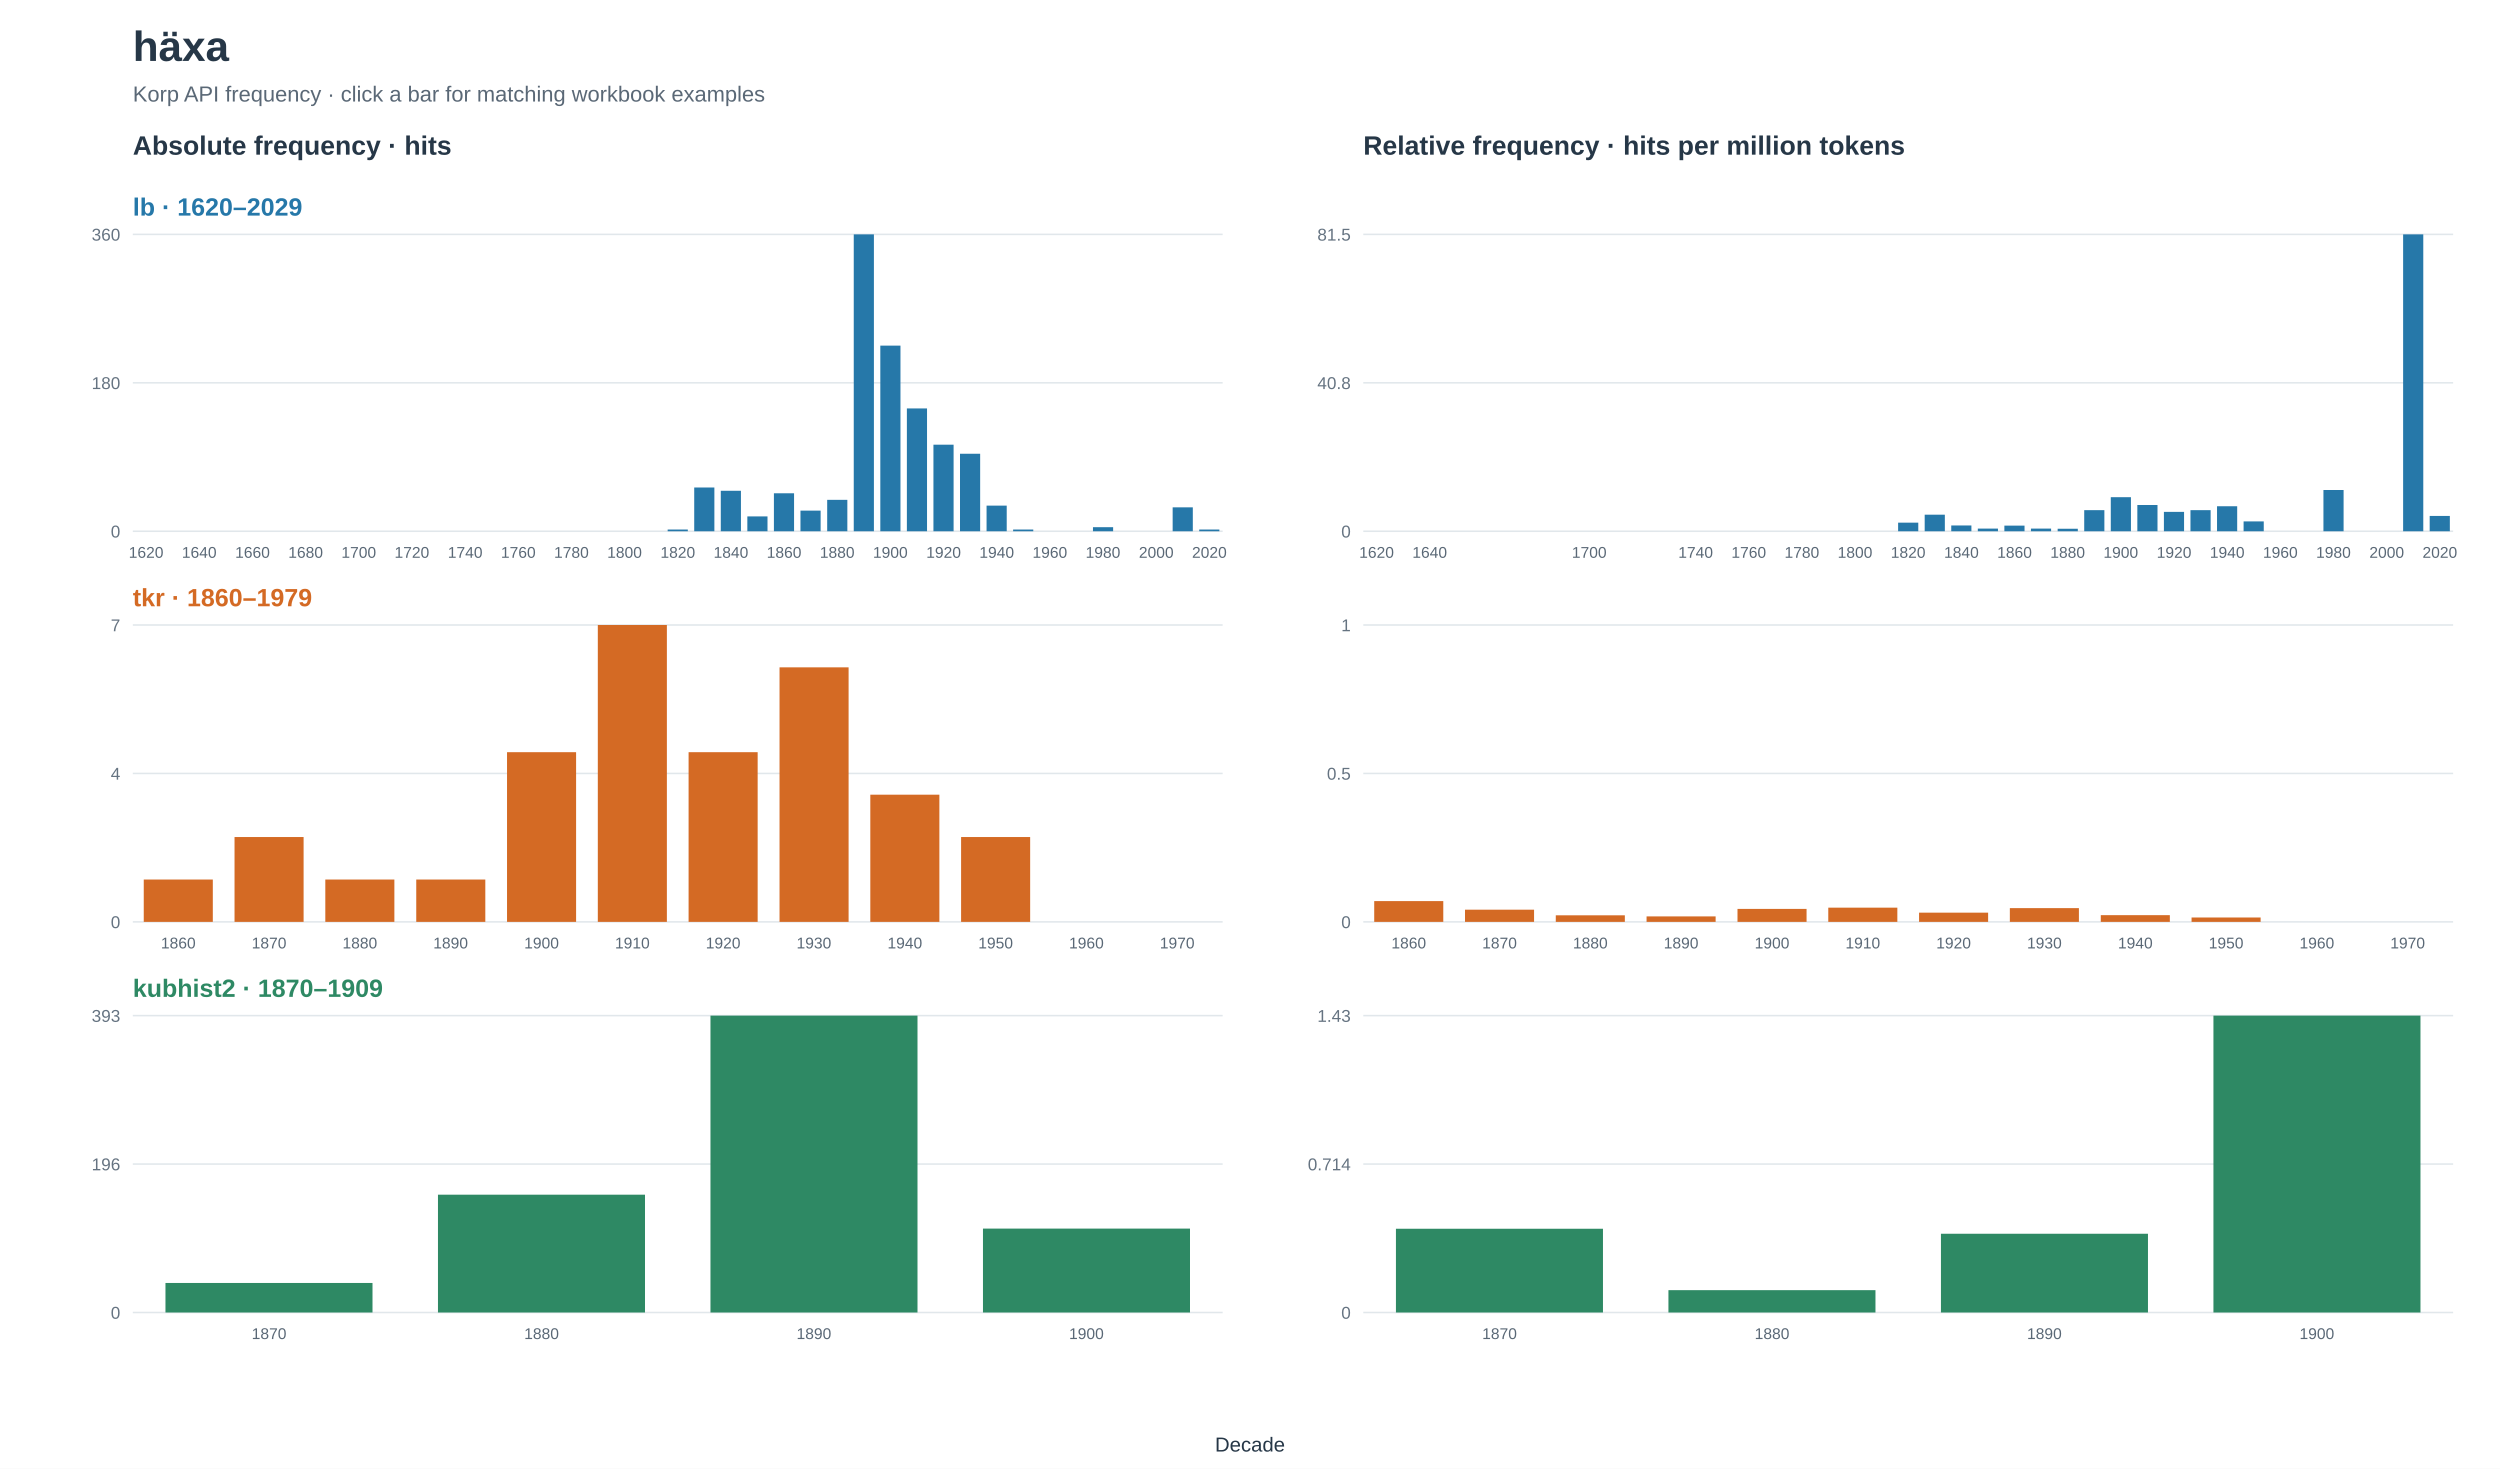
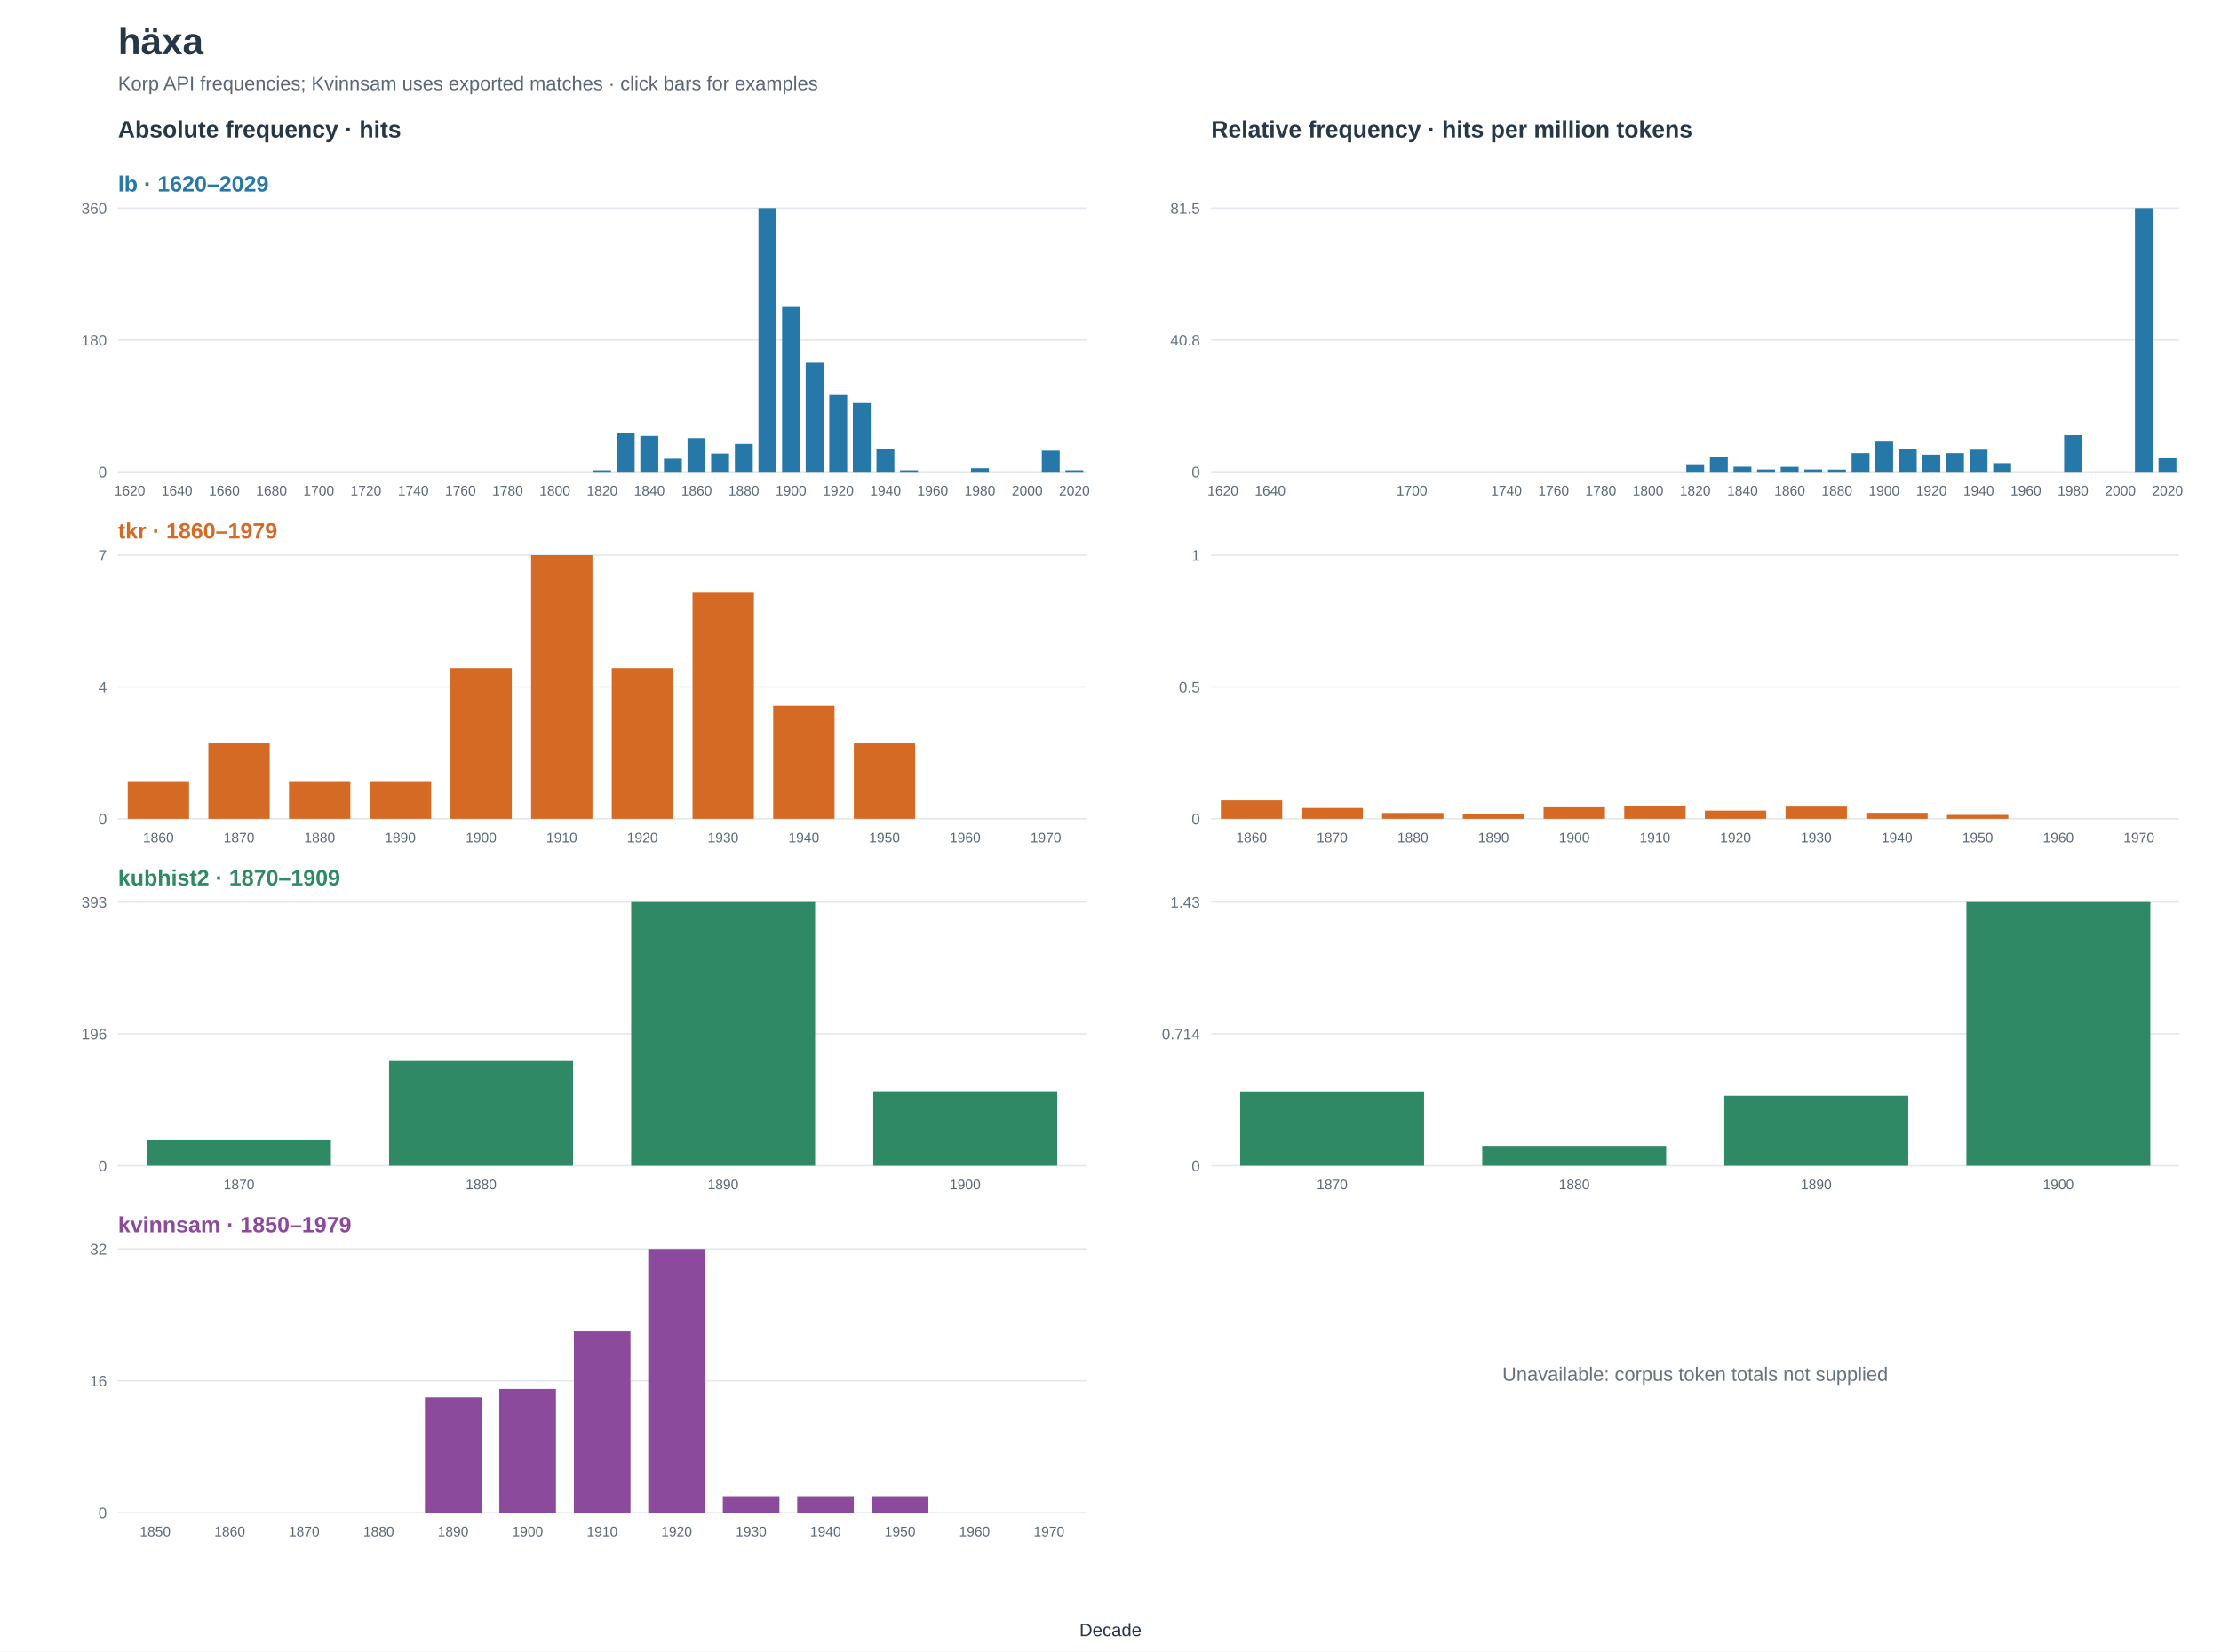
- <svg xmlns="http://www.w3.org/2000/svg" viewBox="0 0 1600 940" role="img" aria-label="häxa frequency by decade and resource">
+ <svg xmlns="http://www.w3.org/2000/svg" viewBox="0 0 1600 1190" role="img" aria-label="häxa frequency by decade and resource">
  <rect width="100%" height="100%" fill="white" />
  <style>text{font-family:Arial,Helvetica,sans-serif}</style>
  <text x="85.0" y="39.0" font-size="27" text-anchor="start" fill="#263747" font-weight="bold">häxa</text>
-   <text x="85.0" y="65.0" font-size="14" text-anchor="start" fill="#5a6876" font-weight="normal">Korp API frequency · click a bar for matching workbook examples</text>
+   <text x="85.0" y="65.0" font-size="14" text-anchor="start" fill="#5a6876" font-weight="normal">Korp API frequencies; Kvinnsam uses exported matches · click bars for examples</text>
  <text x="85.0" y="99.0" font-size="17" text-anchor="start" fill="#263747" font-weight="bold">Absolute frequency · hits</text>
  <text x="872.5" y="99.0" font-size="17" text-anchor="start" fill="#263747" font-weight="bold">Relative frequency · hits per million tokens</text>
  <text x="85.0" y="138.0" font-size="16" text-anchor="start" fill="#2678a9" font-weight="bold">lb · 1620–2029</text>
  <line x1="85.0" y1="340.0" x2="782.5" y2="340.0" stroke="#e1e7eb" />
  <text x="77.0" y="344.0" font-size="11" text-anchor="end" fill="#657381" font-weight="normal">0</text>
  <line x1="85.0" y1="245.0" x2="782.5" y2="245.0" stroke="#e1e7eb" />
  <text x="77.0" y="249.0" font-size="11" text-anchor="end" fill="#657381" font-weight="normal">180</text>
  <line x1="85.0" y1="150.0" x2="782.5" y2="150.0" stroke="#e1e7eb" />
  <text x="77.0" y="154.0" font-size="11" text-anchor="end" fill="#657381" font-weight="normal">360</text>
  <text x="93.5" y="357.0" font-size="10" text-anchor="middle" fill="#5a6876" font-weight="normal">1620</text>
  <text x="127.5" y="357.0" font-size="10" text-anchor="middle" fill="#5a6876" font-weight="normal">1640</text>
  <text x="161.6" y="357.0" font-size="10" text-anchor="middle" fill="#5a6876" font-weight="normal">1660</text>
  <text x="195.6" y="357.0" font-size="10" text-anchor="middle" fill="#5a6876" font-weight="normal">1680</text>
  <text x="229.6" y="357.0" font-size="10" text-anchor="middle" fill="#5a6876" font-weight="normal">1700</text>
  <text x="263.6" y="357.0" font-size="10" text-anchor="middle" fill="#5a6876" font-weight="normal">1720</text>
  <text x="297.7" y="357.0" font-size="10" text-anchor="middle" fill="#5a6876" font-weight="normal">1740</text>
  <text x="331.7" y="357.0" font-size="10" text-anchor="middle" fill="#5a6876" font-weight="normal">1760</text>
  <text x="365.7" y="357.0" font-size="10" text-anchor="middle" fill="#5a6876" font-weight="normal">1780</text>
  <text x="399.7" y="357.0" font-size="10" text-anchor="middle" fill="#5a6876" font-weight="normal">1800</text>
  <a href="../examples.html?word=h%C3%A4xa&amp;resource=lb&amp;decade=1820" target="_blank" rel="noopener noreferrer">
    <rect x="427.3" y="338.9" width="12.9" height="1.1" fill="#2678a9" style="cursor:pointer" />
  </a>
  <text x="433.8" y="357.0" font-size="10" text-anchor="middle" fill="#5a6876" font-weight="normal">1820</text>
  <a href="../examples.html?word=h%C3%A4xa&amp;resource=lb&amp;decade=1830" target="_blank" rel="noopener noreferrer">
    <rect x="444.3" y="312.0" width="12.9" height="28.0" fill="#2678a9" style="cursor:pointer" />
  </a>
  <a href="../examples.html?word=h%C3%A4xa&amp;resource=lb&amp;decade=1840" target="_blank" rel="noopener noreferrer">
    <rect x="461.3" y="314.1" width="12.9" height="25.9" fill="#2678a9" style="cursor:pointer" />
  </a>
  <text x="467.8" y="357.0" font-size="10" text-anchor="middle" fill="#5a6876" font-weight="normal">1840</text>
  <a href="../examples.html?word=h%C3%A4xa&amp;resource=lb&amp;decade=1850" target="_blank" rel="noopener noreferrer">
    <rect x="478.3" y="330.5" width="12.9" height="9.5" fill="#2678a9" style="cursor:pointer" />
  </a>
  <a href="../examples.html?word=h%C3%A4xa&amp;resource=lb&amp;decade=1860" target="_blank" rel="noopener noreferrer">
    <rect x="495.3" y="315.7" width="12.9" height="24.3" fill="#2678a9" style="cursor:pointer" />
  </a>
  <text x="501.8" y="357.0" font-size="10" text-anchor="middle" fill="#5a6876" font-weight="normal">1860</text>
  <a href="../examples.html?word=h%C3%A4xa&amp;resource=lb&amp;decade=1870" target="_blank" rel="noopener noreferrer">
    <rect x="512.3" y="326.8" width="12.9" height="13.2" fill="#2678a9" style="cursor:pointer" />
  </a>
  <a href="../examples.html?word=h%C3%A4xa&amp;resource=lb&amp;decade=1880" target="_blank" rel="noopener noreferrer">
    <rect x="529.4" y="319.9" width="12.9" height="20.1" fill="#2678a9" style="cursor:pointer" />
  </a>
  <text x="535.8" y="357.0" font-size="10" text-anchor="middle" fill="#5a6876" font-weight="normal">1880</text>
  <a href="../examples.html?word=h%C3%A4xa&amp;resource=lb&amp;decade=1890" target="_blank" rel="noopener noreferrer">
    <rect x="546.4" y="150.0" width="12.9" height="190.0" fill="#2678a9" style="cursor:pointer" />
  </a>
  <a href="../examples.html?word=h%C3%A4xa&amp;resource=lb&amp;decade=1900" target="_blank" rel="noopener noreferrer">
    <rect x="563.4" y="221.2" width="12.9" height="118.8" fill="#2678a9" style="cursor:pointer" />
  </a>
  <text x="569.8" y="357.0" font-size="10" text-anchor="middle" fill="#5a6876" font-weight="normal">1900</text>
  <a href="../examples.html?word=h%C3%A4xa&amp;resource=lb&amp;decade=1910" target="_blank" rel="noopener noreferrer">
    <rect x="580.4" y="261.4" width="12.9" height="78.6" fill="#2678a9" style="cursor:pointer" />
  </a>
  <a href="../examples.html?word=h%C3%A4xa&amp;resource=lb&amp;decade=1920" target="_blank" rel="noopener noreferrer">
    <rect x="597.4" y="284.6" width="12.9" height="55.4" fill="#2678a9" style="cursor:pointer" />
  </a>
  <text x="603.9" y="357.0" font-size="10" text-anchor="middle" fill="#5a6876" font-weight="normal">1920</text>
  <a href="../examples.html?word=h%C3%A4xa&amp;resource=lb&amp;decade=1930" target="_blank" rel="noopener noreferrer">
    <rect x="614.4" y="290.4" width="12.9" height="49.6" fill="#2678a9" style="cursor:pointer" />
  </a>
  <a href="../examples.html?word=h%C3%A4xa&amp;resource=lb&amp;decade=1940" target="_blank" rel="noopener noreferrer">
    <rect x="631.4" y="323.6" width="12.9" height="16.4" fill="#2678a9" style="cursor:pointer" />
  </a>
  <text x="637.9" y="357.0" font-size="10" text-anchor="middle" fill="#5a6876" font-weight="normal">1940</text>
  <a href="../examples.html?word=h%C3%A4xa&amp;resource=lb&amp;decade=1950" target="_blank" rel="noopener noreferrer">
    <rect x="648.4" y="338.9" width="12.9" height="1.1" fill="#2678a9" style="cursor:pointer" />
  </a>
  <text x="671.9" y="357.0" font-size="10" text-anchor="middle" fill="#5a6876" font-weight="normal">1960</text>
  <a href="../examples.html?word=h%C3%A4xa&amp;resource=lb&amp;decade=1980" target="_blank" rel="noopener noreferrer">
    <rect x="699.5" y="337.4" width="12.9" height="2.6" fill="#2678a9" style="cursor:pointer" />
  </a>
  <text x="705.9" y="357.0" font-size="10" text-anchor="middle" fill="#5a6876" font-weight="normal">1980</text>
  <text x="740.0" y="357.0" font-size="10" text-anchor="middle" fill="#5a6876" font-weight="normal">2000</text>
  <a href="../examples.html?word=h%C3%A4xa&amp;resource=lb&amp;decade=2010" target="_blank" rel="noopener noreferrer">
    <rect x="750.5" y="324.7" width="12.9" height="15.3" fill="#2678a9" style="cursor:pointer" />
  </a>
  <a href="../examples.html?word=h%C3%A4xa&amp;resource=lb&amp;decade=2020" target="_blank" rel="noopener noreferrer">
    <rect x="767.5" y="338.9" width="12.9" height="1.1" fill="#2678a9" style="cursor:pointer" />
  </a>
  <text x="774.0" y="357.0" font-size="10" text-anchor="middle" fill="#5a6876" font-weight="normal">2020</text>
  <line x1="872.5" y1="340.0" x2="1570.0" y2="340.0" stroke="#e1e7eb" />
  <text x="864.5" y="344.0" font-size="11" text-anchor="end" fill="#657381" font-weight="normal">0</text>
  <line x1="872.5" y1="245.0" x2="1570.0" y2="245.0" stroke="#e1e7eb" />
  <text x="864.5" y="249.0" font-size="11" text-anchor="end" fill="#657381" font-weight="normal">40.8</text>
  <line x1="872.5" y1="150.0" x2="1570.0" y2="150.0" stroke="#e1e7eb" />
  <text x="864.5" y="154.0" font-size="11" text-anchor="end" fill="#657381" font-weight="normal">81.5</text>
  <text x="881.0" y="357.0" font-size="10" text-anchor="middle" fill="#5a6876" font-weight="normal">1620</text>
  <text x="915.0" y="357.0" font-size="10" text-anchor="middle" fill="#5a6876" font-weight="normal">1640</text>
  <text x="1017.1" y="357.0" font-size="10" text-anchor="middle" fill="#5a6876" font-weight="normal">1700</text>
  <text x="1085.2" y="357.0" font-size="10" text-anchor="middle" fill="#5a6876" font-weight="normal">1740</text>
  <text x="1119.2" y="357.0" font-size="10" text-anchor="middle" fill="#5a6876" font-weight="normal">1760</text>
  <text x="1153.2" y="357.0" font-size="10" text-anchor="middle" fill="#5a6876" font-weight="normal">1780</text>
  <text x="1187.2" y="357.0" font-size="10" text-anchor="middle" fill="#5a6876" font-weight="normal">1800</text>
  <a href="../examples.html?word=h%C3%A4xa&amp;resource=lb&amp;decade=1820" target="_blank" rel="noopener noreferrer">
    <rect x="1214.8" y="334.5" width="12.9" height="5.5" fill="#2678a9" style="cursor:pointer" />
  </a>
  <text x="1221.2" y="357.0" font-size="10" text-anchor="middle" fill="#5a6876" font-weight="normal">1820</text>
  <a href="../examples.html?word=h%C3%A4xa&amp;resource=lb&amp;decade=1830" target="_blank" rel="noopener noreferrer">
    <rect x="1231.8" y="329.4" width="12.9" height="10.6" fill="#2678a9" style="cursor:pointer" />
  </a>
  <a href="../examples.html?word=h%C3%A4xa&amp;resource=lb&amp;decade=1840" target="_blank" rel="noopener noreferrer">
    <rect x="1248.8" y="336.3" width="12.9" height="3.7" fill="#2678a9" style="cursor:pointer" />
  </a>
  <text x="1255.3" y="357.0" font-size="10" text-anchor="middle" fill="#5a6876" font-weight="normal">1840</text>
  <a href="../examples.html?word=h%C3%A4xa&amp;resource=lb&amp;decade=1850" target="_blank" rel="noopener noreferrer">
    <rect x="1265.8" y="338.3" width="12.9" height="1.7" fill="#2678a9" style="cursor:pointer" />
  </a>
  <a href="../examples.html?word=h%C3%A4xa&amp;resource=lb&amp;decade=1860" target="_blank" rel="noopener noreferrer">
    <rect x="1282.8" y="336.4" width="12.9" height="3.6" fill="#2678a9" style="cursor:pointer" />
  </a>
  <text x="1289.3" y="357.0" font-size="10" text-anchor="middle" fill="#5a6876" font-weight="normal">1860</text>
  <a href="../examples.html?word=h%C3%A4xa&amp;resource=lb&amp;decade=1870" target="_blank" rel="noopener noreferrer">
    <rect x="1299.8" y="338.3" width="12.9" height="1.7" fill="#2678a9" style="cursor:pointer" />
  </a>
  <a href="../examples.html?word=h%C3%A4xa&amp;resource=lb&amp;decade=1880" target="_blank" rel="noopener noreferrer">
    <rect x="1316.9" y="338.4" width="12.9" height="1.6" fill="#2678a9" style="cursor:pointer" />
  </a>
  <text x="1323.3" y="357.0" font-size="10" text-anchor="middle" fill="#5a6876" font-weight="normal">1880</text>
  <a href="../examples.html?word=h%C3%A4xa&amp;resource=lb&amp;decade=1890" target="_blank" rel="noopener noreferrer">
    <rect x="1333.9" y="326.5" width="12.9" height="13.5" fill="#2678a9" style="cursor:pointer" />
  </a>
  <a href="../examples.html?word=h%C3%A4xa&amp;resource=lb&amp;decade=1900" target="_blank" rel="noopener noreferrer">
    <rect x="1350.9" y="318.2" width="12.9" height="21.8" fill="#2678a9" style="cursor:pointer" />
  </a>
  <text x="1357.3" y="357.0" font-size="10" text-anchor="middle" fill="#5a6876" font-weight="normal">1900</text>
  <a href="../examples.html?word=h%C3%A4xa&amp;resource=lb&amp;decade=1910" target="_blank" rel="noopener noreferrer">
    <rect x="1367.9" y="323.2" width="12.9" height="16.8" fill="#2678a9" style="cursor:pointer" />
  </a>
  <a href="../examples.html?word=h%C3%A4xa&amp;resource=lb&amp;decade=1920" target="_blank" rel="noopener noreferrer">
    <rect x="1384.9" y="327.6" width="12.9" height="12.4" fill="#2678a9" style="cursor:pointer" />
  </a>
  <text x="1391.4" y="357.0" font-size="10" text-anchor="middle" fill="#5a6876" font-weight="normal">1920</text>
  <a href="../examples.html?word=h%C3%A4xa&amp;resource=lb&amp;decade=1930" target="_blank" rel="noopener noreferrer">
    <rect x="1401.9" y="326.5" width="12.9" height="13.5" fill="#2678a9" style="cursor:pointer" />
  </a>
  <a href="../examples.html?word=h%C3%A4xa&amp;resource=lb&amp;decade=1940" target="_blank" rel="noopener noreferrer">
    <rect x="1418.9" y="324.0" width="12.9" height="16.0" fill="#2678a9" style="cursor:pointer" />
  </a>
  <text x="1425.4" y="357.0" font-size="10" text-anchor="middle" fill="#5a6876" font-weight="normal">1940</text>
  <a href="../examples.html?word=h%C3%A4xa&amp;resource=lb&amp;decade=1950" target="_blank" rel="noopener noreferrer">
    <rect x="1435.9" y="333.7" width="12.9" height="6.3" fill="#2678a9" style="cursor:pointer" />
  </a>
  <text x="1459.4" y="357.0" font-size="10" text-anchor="middle" fill="#5a6876" font-weight="normal">1960</text>
  <a href="../examples.html?word=h%C3%A4xa&amp;resource=lb&amp;decade=1980" target="_blank" rel="noopener noreferrer">
    <rect x="1487.0" y="313.6" width="12.9" height="26.4" fill="#2678a9" style="cursor:pointer" />
  </a>
  <text x="1493.4" y="357.0" font-size="10" text-anchor="middle" fill="#5a6876" font-weight="normal">1980</text>
  <text x="1527.5" y="357.0" font-size="10" text-anchor="middle" fill="#5a6876" font-weight="normal">2000</text>
  <a href="../examples.html?word=h%C3%A4xa&amp;resource=lb&amp;decade=2010" target="_blank" rel="noopener noreferrer">
    <rect x="1538.0" y="150.0" width="12.9" height="190.0" fill="#2678a9" style="cursor:pointer" />
  </a>
  <a href="../examples.html?word=h%C3%A4xa&amp;resource=lb&amp;decade=2020" target="_blank" rel="noopener noreferrer">
    <rect x="1555.0" y="330.2" width="12.9" height="9.8" fill="#2678a9" style="cursor:pointer" />
  </a>
  <text x="1561.5" y="357.0" font-size="10" text-anchor="middle" fill="#5a6876" font-weight="normal">2020</text>
  <text x="85.0" y="388.0" font-size="16" text-anchor="start" fill="#d46a24" font-weight="bold">tkr · 1860–1979</text>
  <line x1="85.0" y1="590.0" x2="782.5" y2="590.0" stroke="#e1e7eb" />
  <text x="77.0" y="594.0" font-size="11" text-anchor="end" fill="#657381" font-weight="normal">0</text>
  <line x1="85.0" y1="495.0" x2="782.5" y2="495.0" stroke="#e1e7eb" />
  <text x="77.0" y="499.0" font-size="11" text-anchor="end" fill="#657381" font-weight="normal">4</text>
  <line x1="85.0" y1="400.0" x2="782.5" y2="400.0" stroke="#e1e7eb" />
  <text x="77.0" y="404.0" font-size="11" text-anchor="end" fill="#657381" font-weight="normal">7</text>
  <a href="../examples.html?word=h%C3%A4xa&amp;resource=tkr&amp;decade=1860" target="_blank" rel="noopener noreferrer">
    <rect x="92.0" y="562.9" width="44.2" height="27.1" fill="#d46a24" style="cursor:pointer" />
  </a>
  <text x="114.1" y="607.0" font-size="10" text-anchor="middle" fill="#5a6876" font-weight="normal">1860</text>
  <a href="../examples.html?word=h%C3%A4xa&amp;resource=tkr&amp;decade=1870" target="_blank" rel="noopener noreferrer">
    <rect x="150.1" y="535.7" width="44.2" height="54.3" fill="#d46a24" style="cursor:pointer" />
  </a>
  <text x="172.2" y="607.0" font-size="10" text-anchor="middle" fill="#5a6876" font-weight="normal">1870</text>
  <a href="../examples.html?word=h%C3%A4xa&amp;resource=tkr&amp;decade=1880" target="_blank" rel="noopener noreferrer">
    <rect x="208.2" y="562.9" width="44.2" height="27.1" fill="#d46a24" style="cursor:pointer" />
  </a>
  <text x="230.3" y="607.0" font-size="10" text-anchor="middle" fill="#5a6876" font-weight="normal">1880</text>
  <a href="../examples.html?word=h%C3%A4xa&amp;resource=tkr&amp;decade=1890" target="_blank" rel="noopener noreferrer">
    <rect x="266.4" y="562.9" width="44.2" height="27.1" fill="#d46a24" style="cursor:pointer" />
  </a>
  <text x="288.4" y="607.0" font-size="10" text-anchor="middle" fill="#5a6876" font-weight="normal">1890</text>
  <a href="../examples.html?word=h%C3%A4xa&amp;resource=tkr&amp;decade=1900" target="_blank" rel="noopener noreferrer">
    <rect x="324.5" y="481.4" width="44.2" height="108.6" fill="#d46a24" style="cursor:pointer" />
  </a>
  <text x="346.6" y="607.0" font-size="10" text-anchor="middle" fill="#5a6876" font-weight="normal">1900</text>
  <a href="../examples.html?word=h%C3%A4xa&amp;resource=tkr&amp;decade=1910" target="_blank" rel="noopener noreferrer">
    <rect x="382.6" y="400.0" width="44.2" height="190.0" fill="#d46a24" style="cursor:pointer" />
  </a>
  <text x="404.7" y="607.0" font-size="10" text-anchor="middle" fill="#5a6876" font-weight="normal">1910</text>
  <a href="../examples.html?word=h%C3%A4xa&amp;resource=tkr&amp;decade=1920" target="_blank" rel="noopener noreferrer">
    <rect x="440.7" y="481.4" width="44.2" height="108.6" fill="#d46a24" style="cursor:pointer" />
  </a>
  <text x="462.8" y="607.0" font-size="10" text-anchor="middle" fill="#5a6876" font-weight="normal">1920</text>
  <a href="../examples.html?word=h%C3%A4xa&amp;resource=tkr&amp;decade=1930" target="_blank" rel="noopener noreferrer">
    <rect x="498.9" y="427.1" width="44.2" height="162.9" fill="#d46a24" style="cursor:pointer" />
  </a>
  <text x="520.9" y="607.0" font-size="10" text-anchor="middle" fill="#5a6876" font-weight="normal">1930</text>
  <a href="../examples.html?word=h%C3%A4xa&amp;resource=tkr&amp;decade=1940" target="_blank" rel="noopener noreferrer">
    <rect x="557.0" y="508.6" width="44.2" height="81.4" fill="#d46a24" style="cursor:pointer" />
  </a>
  <text x="579.1" y="607.0" font-size="10" text-anchor="middle" fill="#5a6876" font-weight="normal">1940</text>
  <a href="../examples.html?word=h%C3%A4xa&amp;resource=tkr&amp;decade=1950" target="_blank" rel="noopener noreferrer">
    <rect x="615.1" y="535.7" width="44.2" height="54.3" fill="#d46a24" style="cursor:pointer" />
  </a>
  <text x="637.2" y="607.0" font-size="10" text-anchor="middle" fill="#5a6876" font-weight="normal">1950</text>
  <text x="695.3" y="607.0" font-size="10" text-anchor="middle" fill="#5a6876" font-weight="normal">1960</text>
  <text x="753.4" y="607.0" font-size="10" text-anchor="middle" fill="#5a6876" font-weight="normal">1970</text>
  <line x1="872.5" y1="590.0" x2="1570.0" y2="590.0" stroke="#e1e7eb" />
  <text x="864.5" y="594.0" font-size="11" text-anchor="end" fill="#657381" font-weight="normal">0</text>
  <line x1="872.5" y1="495.0" x2="1570.0" y2="495.0" stroke="#e1e7eb" />
  <text x="864.5" y="499.0" font-size="11" text-anchor="end" fill="#657381" font-weight="normal">0.5</text>
  <line x1="872.5" y1="400.0" x2="1570.0" y2="400.0" stroke="#e1e7eb" />
  <text x="864.5" y="404.0" font-size="11" text-anchor="end" fill="#657381" font-weight="normal">1</text>
  <a href="../examples.html?word=h%C3%A4xa&amp;resource=tkr&amp;decade=1860" target="_blank" rel="noopener noreferrer">
    <rect x="879.5" y="576.7" width="44.2" height="13.3" fill="#d46a24" style="cursor:pointer" />
  </a>
  <text x="901.6" y="607.0" font-size="10" text-anchor="middle" fill="#5a6876" font-weight="normal">1860</text>
  <a href="../examples.html?word=h%C3%A4xa&amp;resource=tkr&amp;decade=1870" target="_blank" rel="noopener noreferrer">
    <rect x="937.6" y="582.2" width="44.2" height="7.8" fill="#d46a24" style="cursor:pointer" />
  </a>
  <text x="959.7" y="607.0" font-size="10" text-anchor="middle" fill="#5a6876" font-weight="normal">1870</text>
  <a href="../examples.html?word=h%C3%A4xa&amp;resource=tkr&amp;decade=1880" target="_blank" rel="noopener noreferrer">
    <rect x="995.7" y="585.8" width="44.2" height="4.2" fill="#d46a24" style="cursor:pointer" />
  </a>
  <text x="1017.8" y="607.0" font-size="10" text-anchor="middle" fill="#5a6876" font-weight="normal">1880</text>
  <a href="../examples.html?word=h%C3%A4xa&amp;resource=tkr&amp;decade=1890" target="_blank" rel="noopener noreferrer">
    <rect x="1053.8" y="586.5" width="44.2" height="3.5" fill="#d46a24" style="cursor:pointer" />
  </a>
  <text x="1075.9" y="607.0" font-size="10" text-anchor="middle" fill="#5a6876" font-weight="normal">1890</text>
  <a href="../examples.html?word=h%C3%A4xa&amp;resource=tkr&amp;decade=1900" target="_blank" rel="noopener noreferrer">
    <rect x="1112.0" y="581.7" width="44.2" height="8.3" fill="#d46a24" style="cursor:pointer" />
  </a>
  <text x="1134.1" y="607.0" font-size="10" text-anchor="middle" fill="#5a6876" font-weight="normal">1900</text>
  <a href="../examples.html?word=h%C3%A4xa&amp;resource=tkr&amp;decade=1910" target="_blank" rel="noopener noreferrer">
    <rect x="1170.1" y="580.9" width="44.2" height="9.1" fill="#d46a24" style="cursor:pointer" />
  </a>
  <text x="1192.2" y="607.0" font-size="10" text-anchor="middle" fill="#5a6876" font-weight="normal">1910</text>
  <a href="../examples.html?word=h%C3%A4xa&amp;resource=tkr&amp;decade=1920" target="_blank" rel="noopener noreferrer">
    <rect x="1228.2" y="584.1" width="44.2" height="5.9" fill="#d46a24" style="cursor:pointer" />
  </a>
  <text x="1250.3" y="607.0" font-size="10" text-anchor="middle" fill="#5a6876" font-weight="normal">1920</text>
  <a href="../examples.html?word=h%C3%A4xa&amp;resource=tkr&amp;decade=1930" target="_blank" rel="noopener noreferrer">
    <rect x="1286.3" y="581.2" width="44.2" height="8.8" fill="#d46a24" style="cursor:pointer" />
  </a>
  <text x="1308.4" y="607.0" font-size="10" text-anchor="middle" fill="#5a6876" font-weight="normal">1930</text>
  <a href="../examples.html?word=h%C3%A4xa&amp;resource=tkr&amp;decade=1940" target="_blank" rel="noopener noreferrer">
    <rect x="1344.5" y="585.7" width="44.2" height="4.3" fill="#d46a24" style="cursor:pointer" />
  </a>
  <text x="1366.6" y="607.0" font-size="10" text-anchor="middle" fill="#5a6876" font-weight="normal">1940</text>
  <a href="../examples.html?word=h%C3%A4xa&amp;resource=tkr&amp;decade=1950" target="_blank" rel="noopener noreferrer">
    <rect x="1402.6" y="587.2" width="44.2" height="2.8" fill="#d46a24" style="cursor:pointer" />
  </a>
  <text x="1424.7" y="607.0" font-size="10" text-anchor="middle" fill="#5a6876" font-weight="normal">1950</text>
  <text x="1482.8" y="607.0" font-size="10" text-anchor="middle" fill="#5a6876" font-weight="normal">1960</text>
  <text x="1540.9" y="607.0" font-size="10" text-anchor="middle" fill="#5a6876" font-weight="normal">1970</text>
  <text x="85.0" y="638.0" font-size="16" text-anchor="start" fill="#2e8964" font-weight="bold">kubhist2 · 1870–1909</text>
  <line x1="85.0" y1="840.0" x2="782.5" y2="840.0" stroke="#e1e7eb" />
  <text x="77.0" y="844.0" font-size="11" text-anchor="end" fill="#657381" font-weight="normal">0</text>
  <line x1="85.0" y1="745.0" x2="782.5" y2="745.0" stroke="#e1e7eb" />
  <text x="77.0" y="749.0" font-size="11" text-anchor="end" fill="#657381" font-weight="normal">196</text>
  <line x1="85.0" y1="650.0" x2="782.5" y2="650.0" stroke="#e1e7eb" />
  <text x="77.0" y="654.0" font-size="11" text-anchor="end" fill="#657381" font-weight="normal">393</text>
  <a href="../examples.html?word=h%C3%A4xa&amp;resource=kubhist2&amp;decade=1870" target="_blank" rel="noopener noreferrer">
    <rect x="105.9" y="821.1" width="132.5" height="18.9" fill="#2e8964" style="cursor:pointer" />
  </a>
  <text x="172.2" y="857.0" font-size="10" text-anchor="middle" fill="#5a6876" font-weight="normal">1870</text>
  <a href="../examples.html?word=h%C3%A4xa&amp;resource=kubhist2&amp;decade=1880" target="_blank" rel="noopener noreferrer">
    <rect x="280.3" y="764.6" width="132.5" height="75.4" fill="#2e8964" style="cursor:pointer" />
  </a>
  <text x="346.6" y="857.0" font-size="10" text-anchor="middle" fill="#5a6876" font-weight="normal">1880</text>
  <a href="../examples.html?word=h%C3%A4xa&amp;resource=kubhist2&amp;decade=1890" target="_blank" rel="noopener noreferrer">
    <rect x="454.7" y="650.0" width="132.5" height="190.0" fill="#2e8964" style="cursor:pointer" />
  </a>
  <text x="520.9" y="857.0" font-size="10" text-anchor="middle" fill="#5a6876" font-weight="normal">1890</text>
  <a href="../examples.html?word=h%C3%A4xa&amp;resource=kubhist2&amp;decade=1900" target="_blank" rel="noopener noreferrer">
    <rect x="629.1" y="786.3" width="132.5" height="53.7" fill="#2e8964" style="cursor:pointer" />
  </a>
  <text x="695.3" y="857.0" font-size="10" text-anchor="middle" fill="#5a6876" font-weight="normal">1900</text>
  <line x1="872.5" y1="840.0" x2="1570.0" y2="840.0" stroke="#e1e7eb" />
  <text x="864.5" y="844.0" font-size="11" text-anchor="end" fill="#657381" font-weight="normal">0</text>
  <line x1="872.5" y1="745.0" x2="1570.0" y2="745.0" stroke="#e1e7eb" />
  <text x="864.5" y="749.0" font-size="11" text-anchor="end" fill="#657381" font-weight="normal">0.714</text>
  <line x1="872.5" y1="650.0" x2="1570.0" y2="650.0" stroke="#e1e7eb" />
  <text x="864.5" y="654.0" font-size="11" text-anchor="end" fill="#657381" font-weight="normal">1.43</text>
  <a href="../examples.html?word=h%C3%A4xa&amp;resource=kubhist2&amp;decade=1870" target="_blank" rel="noopener noreferrer">
    <rect x="893.4" y="786.4" width="132.5" height="53.6" fill="#2e8964" style="cursor:pointer" />
  </a>
  <text x="959.7" y="857.0" font-size="10" text-anchor="middle" fill="#5a6876" font-weight="normal">1870</text>
  <a href="../examples.html?word=h%C3%A4xa&amp;resource=kubhist2&amp;decade=1880" target="_blank" rel="noopener noreferrer">
    <rect x="1067.8" y="825.7" width="132.5" height="14.3" fill="#2e8964" style="cursor:pointer" />
  </a>
  <text x="1134.1" y="857.0" font-size="10" text-anchor="middle" fill="#5a6876" font-weight="normal">1880</text>
  <a href="../examples.html?word=h%C3%A4xa&amp;resource=kubhist2&amp;decade=1890" target="_blank" rel="noopener noreferrer">
    <rect x="1242.2" y="789.6" width="132.5" height="50.4" fill="#2e8964" style="cursor:pointer" />
  </a>
  <text x="1308.4" y="857.0" font-size="10" text-anchor="middle" fill="#5a6876" font-weight="normal">1890</text>
  <a href="../examples.html?word=h%C3%A4xa&amp;resource=kubhist2&amp;decade=1900" target="_blank" rel="noopener noreferrer">
    <rect x="1416.6" y="650.0" width="132.5" height="190.0" fill="#2e8964" style="cursor:pointer" />
  </a>
  <text x="1482.8" y="857.0" font-size="10" text-anchor="middle" fill="#5a6876" font-weight="normal">1900</text>
-   <text x="800.0" y="929.0" font-size="13" text-anchor="middle" fill="#263747" font-weight="normal">Decade</text>
+   <text x="85.0" y="888.0" font-size="16" text-anchor="start" fill="#8c4a9d" font-weight="bold">kvinnsam · 1850–1979</text>
+   <line x1="85.0" y1="1090.0" x2="782.5" y2="1090.0" stroke="#e1e7eb" />
+   <text x="77.0" y="1094.0" font-size="11" text-anchor="end" fill="#657381" font-weight="normal">0</text>
+   <line x1="85.0" y1="995.0" x2="782.5" y2="995.0" stroke="#e1e7eb" />
+   <text x="77.0" y="999.0" font-size="11" text-anchor="end" fill="#657381" font-weight="normal">16</text>
+   <line x1="85.0" y1="900.0" x2="782.5" y2="900.0" stroke="#e1e7eb" />
+   <text x="77.0" y="904.0" font-size="11" text-anchor="end" fill="#657381" font-weight="normal">32</text>
+   <text x="111.8" y="1107.0" font-size="10" text-anchor="middle" fill="#5a6876" font-weight="normal">1850</text>
+   <text x="165.5" y="1107.0" font-size="10" text-anchor="middle" fill="#5a6876" font-weight="normal">1860</text>
+   <text x="219.1" y="1107.0" font-size="10" text-anchor="middle" fill="#5a6876" font-weight="normal">1870</text>
+   <text x="272.8" y="1107.0" font-size="10" text-anchor="middle" fill="#5a6876" font-weight="normal">1880</text>
+   <a href="../examples.html?word=h%C3%A4xa&amp;resource=kvinnsam&amp;decade=1890" target="_blank" rel="noopener noreferrer">
+     <rect x="306.1" y="1006.9" width="40.8" height="83.1" fill="#8c4a9d" style="cursor:pointer" />
+   </a>
+   <text x="326.4" y="1107.0" font-size="10" text-anchor="middle" fill="#5a6876" font-weight="normal">1890</text>
+   <a href="../examples.html?word=h%C3%A4xa&amp;resource=kvinnsam&amp;decade=1900" target="_blank" rel="noopener noreferrer">
+     <rect x="359.7" y="1000.9" width="40.8" height="89.1" fill="#8c4a9d" style="cursor:pointer" />
+   </a>
+   <text x="380.1" y="1107.0" font-size="10" text-anchor="middle" fill="#5a6876" font-weight="normal">1900</text>
+   <a href="../examples.html?word=h%C3%A4xa&amp;resource=kvinnsam&amp;decade=1910" target="_blank" rel="noopener noreferrer">
+     <rect x="413.4" y="959.4" width="40.8" height="130.6" fill="#8c4a9d" style="cursor:pointer" />
+   </a>
+   <text x="433.8" y="1107.0" font-size="10" text-anchor="middle" fill="#5a6876" font-weight="normal">1910</text>
+   <a href="../examples.html?word=h%C3%A4xa&amp;resource=kvinnsam&amp;decade=1920" target="_blank" rel="noopener noreferrer">
+     <rect x="467.0" y="900.0" width="40.8" height="190.0" fill="#8c4a9d" style="cursor:pointer" />
+   </a>
+   <text x="487.4" y="1107.0" font-size="10" text-anchor="middle" fill="#5a6876" font-weight="normal">1920</text>
+   <a href="../examples.html?word=h%C3%A4xa&amp;resource=kvinnsam&amp;decade=1930" target="_blank" rel="noopener noreferrer">
+     <rect x="520.7" y="1078.1" width="40.8" height="11.9" fill="#8c4a9d" style="cursor:pointer" />
+   </a>
+   <text x="541.1" y="1107.0" font-size="10" text-anchor="middle" fill="#5a6876" font-weight="normal">1930</text>
+   <a href="../examples.html?word=h%C3%A4xa&amp;resource=kvinnsam&amp;decade=1940" target="_blank" rel="noopener noreferrer">
+     <rect x="574.3" y="1078.1" width="40.8" height="11.9" fill="#8c4a9d" style="cursor:pointer" />
+   </a>
+   <text x="594.7" y="1107.0" font-size="10" text-anchor="middle" fill="#5a6876" font-weight="normal">1940</text>
+   <a href="../examples.html?word=h%C3%A4xa&amp;resource=kvinnsam&amp;decade=1950" target="_blank" rel="noopener noreferrer">
+     <rect x="628.0" y="1078.1" width="40.8" height="11.9" fill="#8c4a9d" style="cursor:pointer" />
+   </a>
+   <text x="648.4" y="1107.0" font-size="10" text-anchor="middle" fill="#5a6876" font-weight="normal">1950</text>
+   <text x="702.0" y="1107.0" font-size="10" text-anchor="middle" fill="#5a6876" font-weight="normal">1960</text>
+   <text x="755.7" y="1107.0" font-size="10" text-anchor="middle" fill="#5a6876" font-weight="normal">1970</text>
+   <text x="1221.2" y="995.0" font-size="14" text-anchor="middle" fill="#657381" font-weight="normal">Unavailable: corpus token totals not supplied</text>
+   <text x="800.0" y="1179.0" font-size="13" text-anchor="middle" fill="#263747" font-weight="normal">Decade</text>
</svg>
